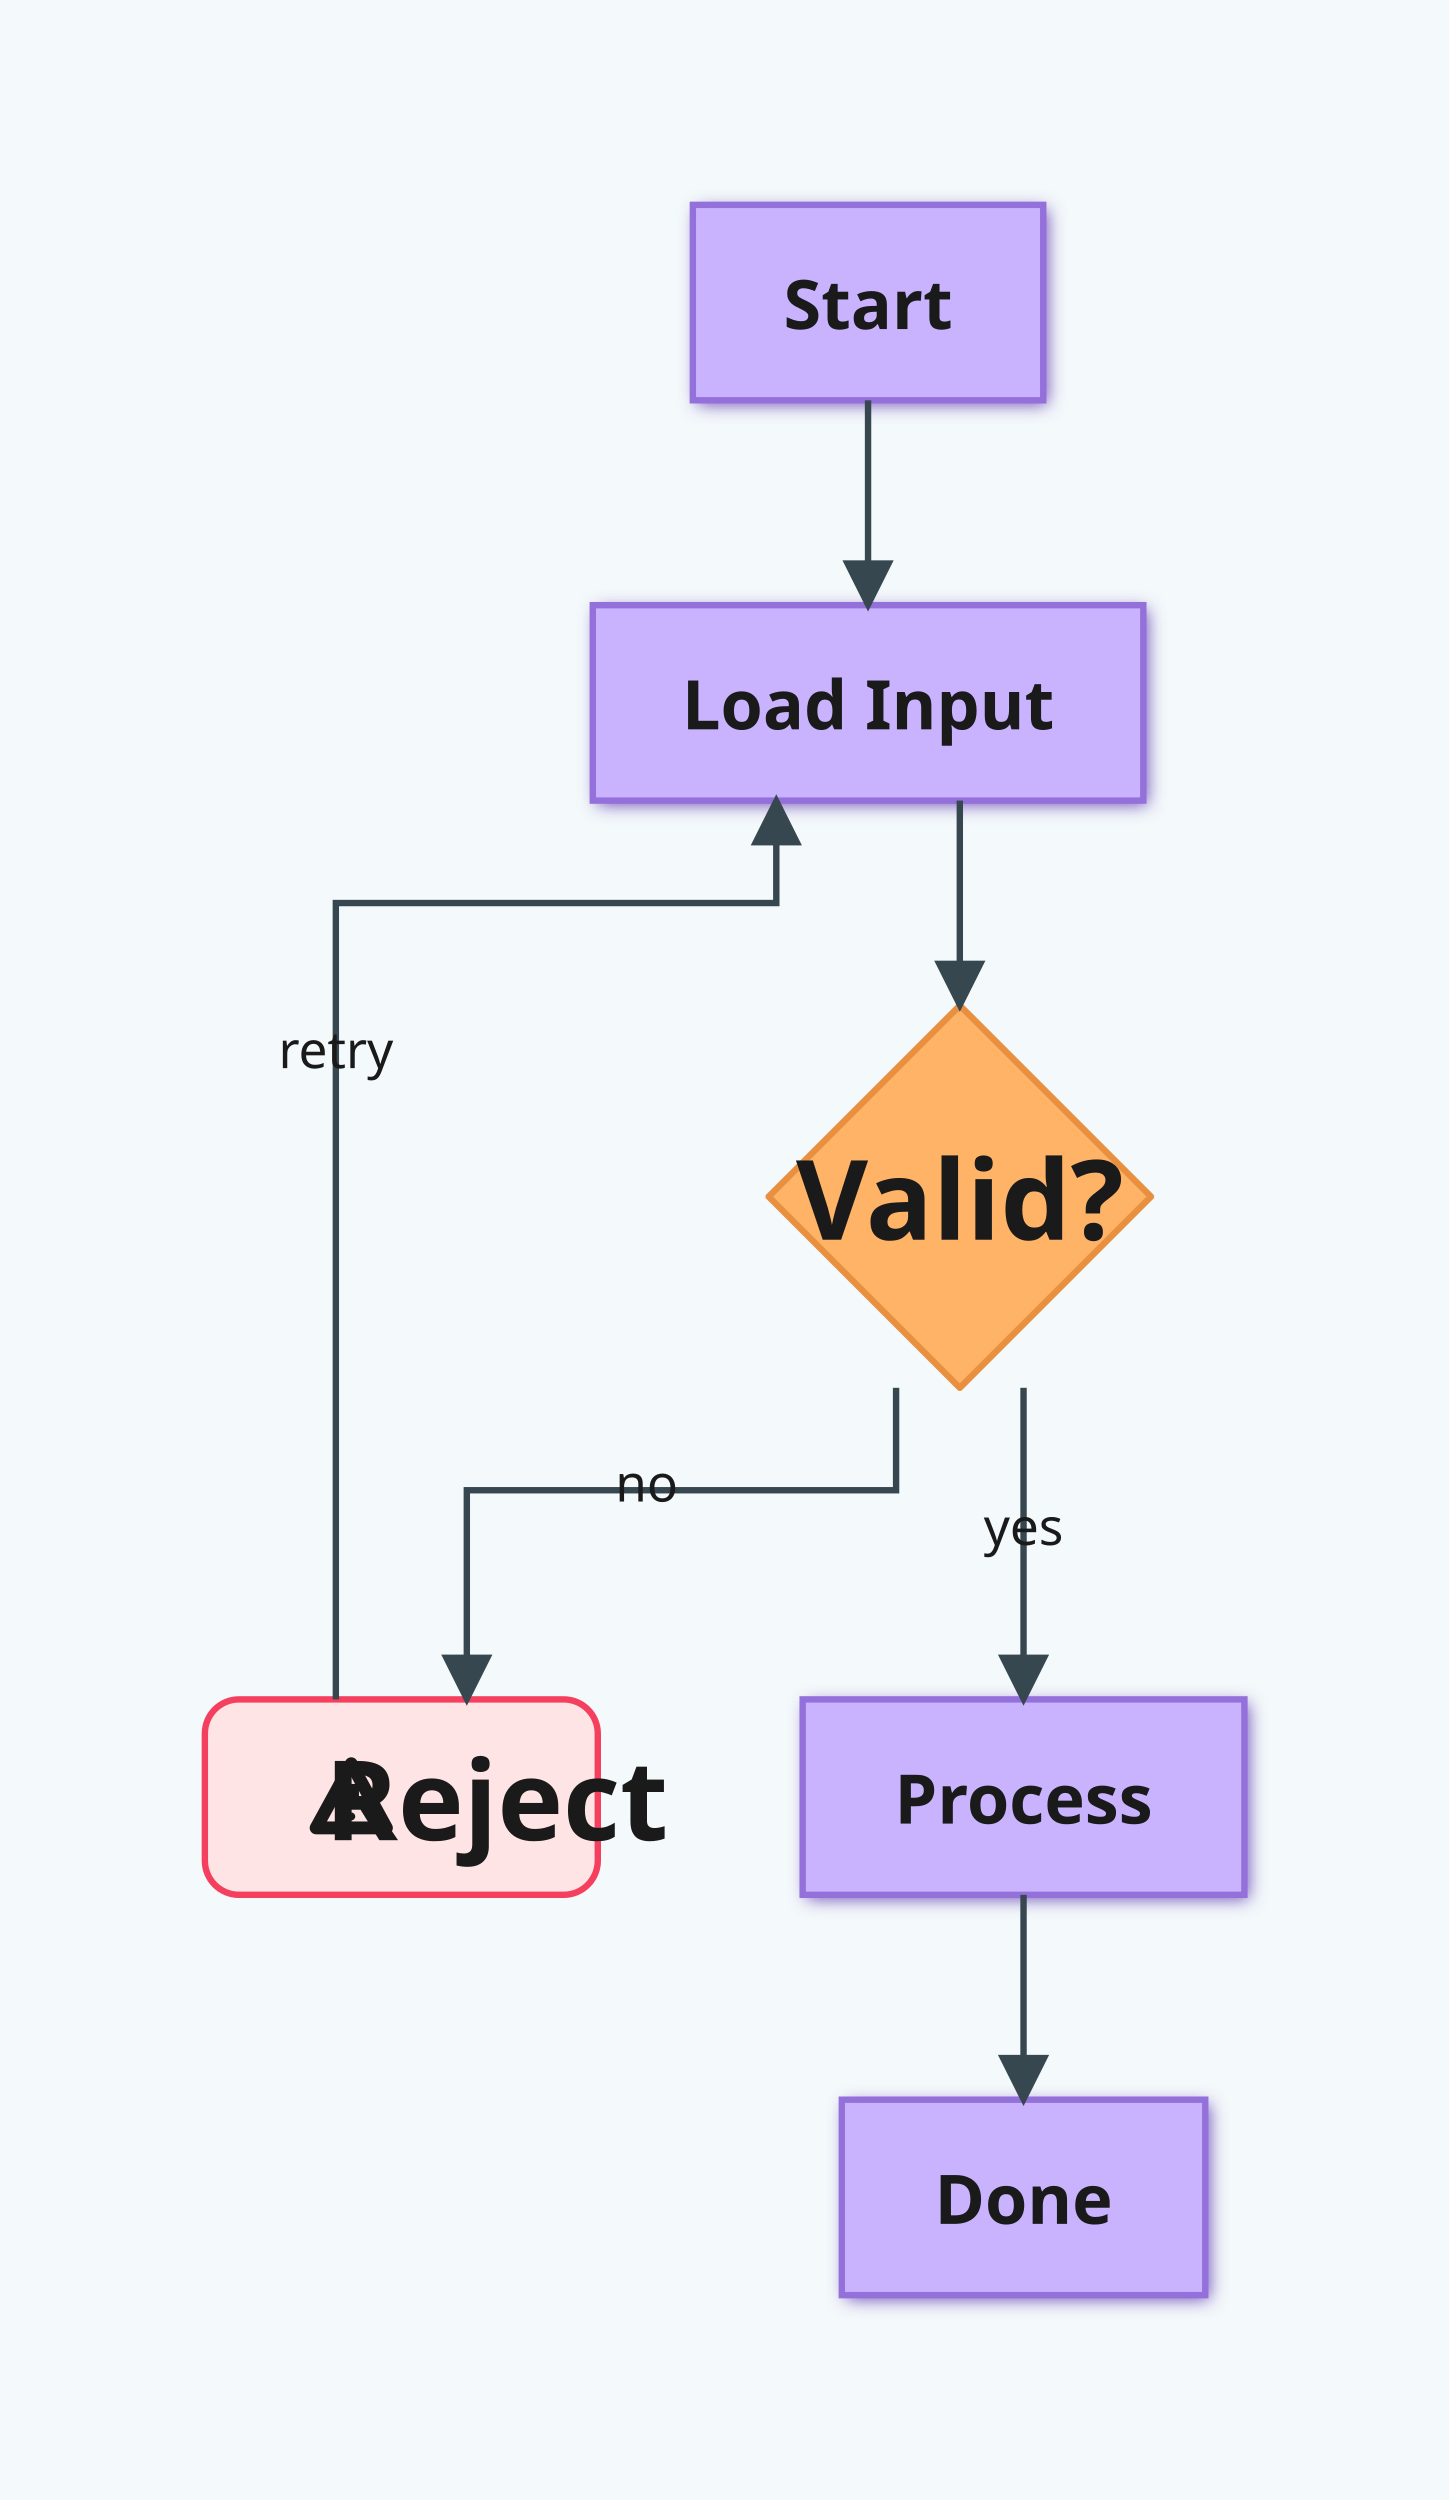
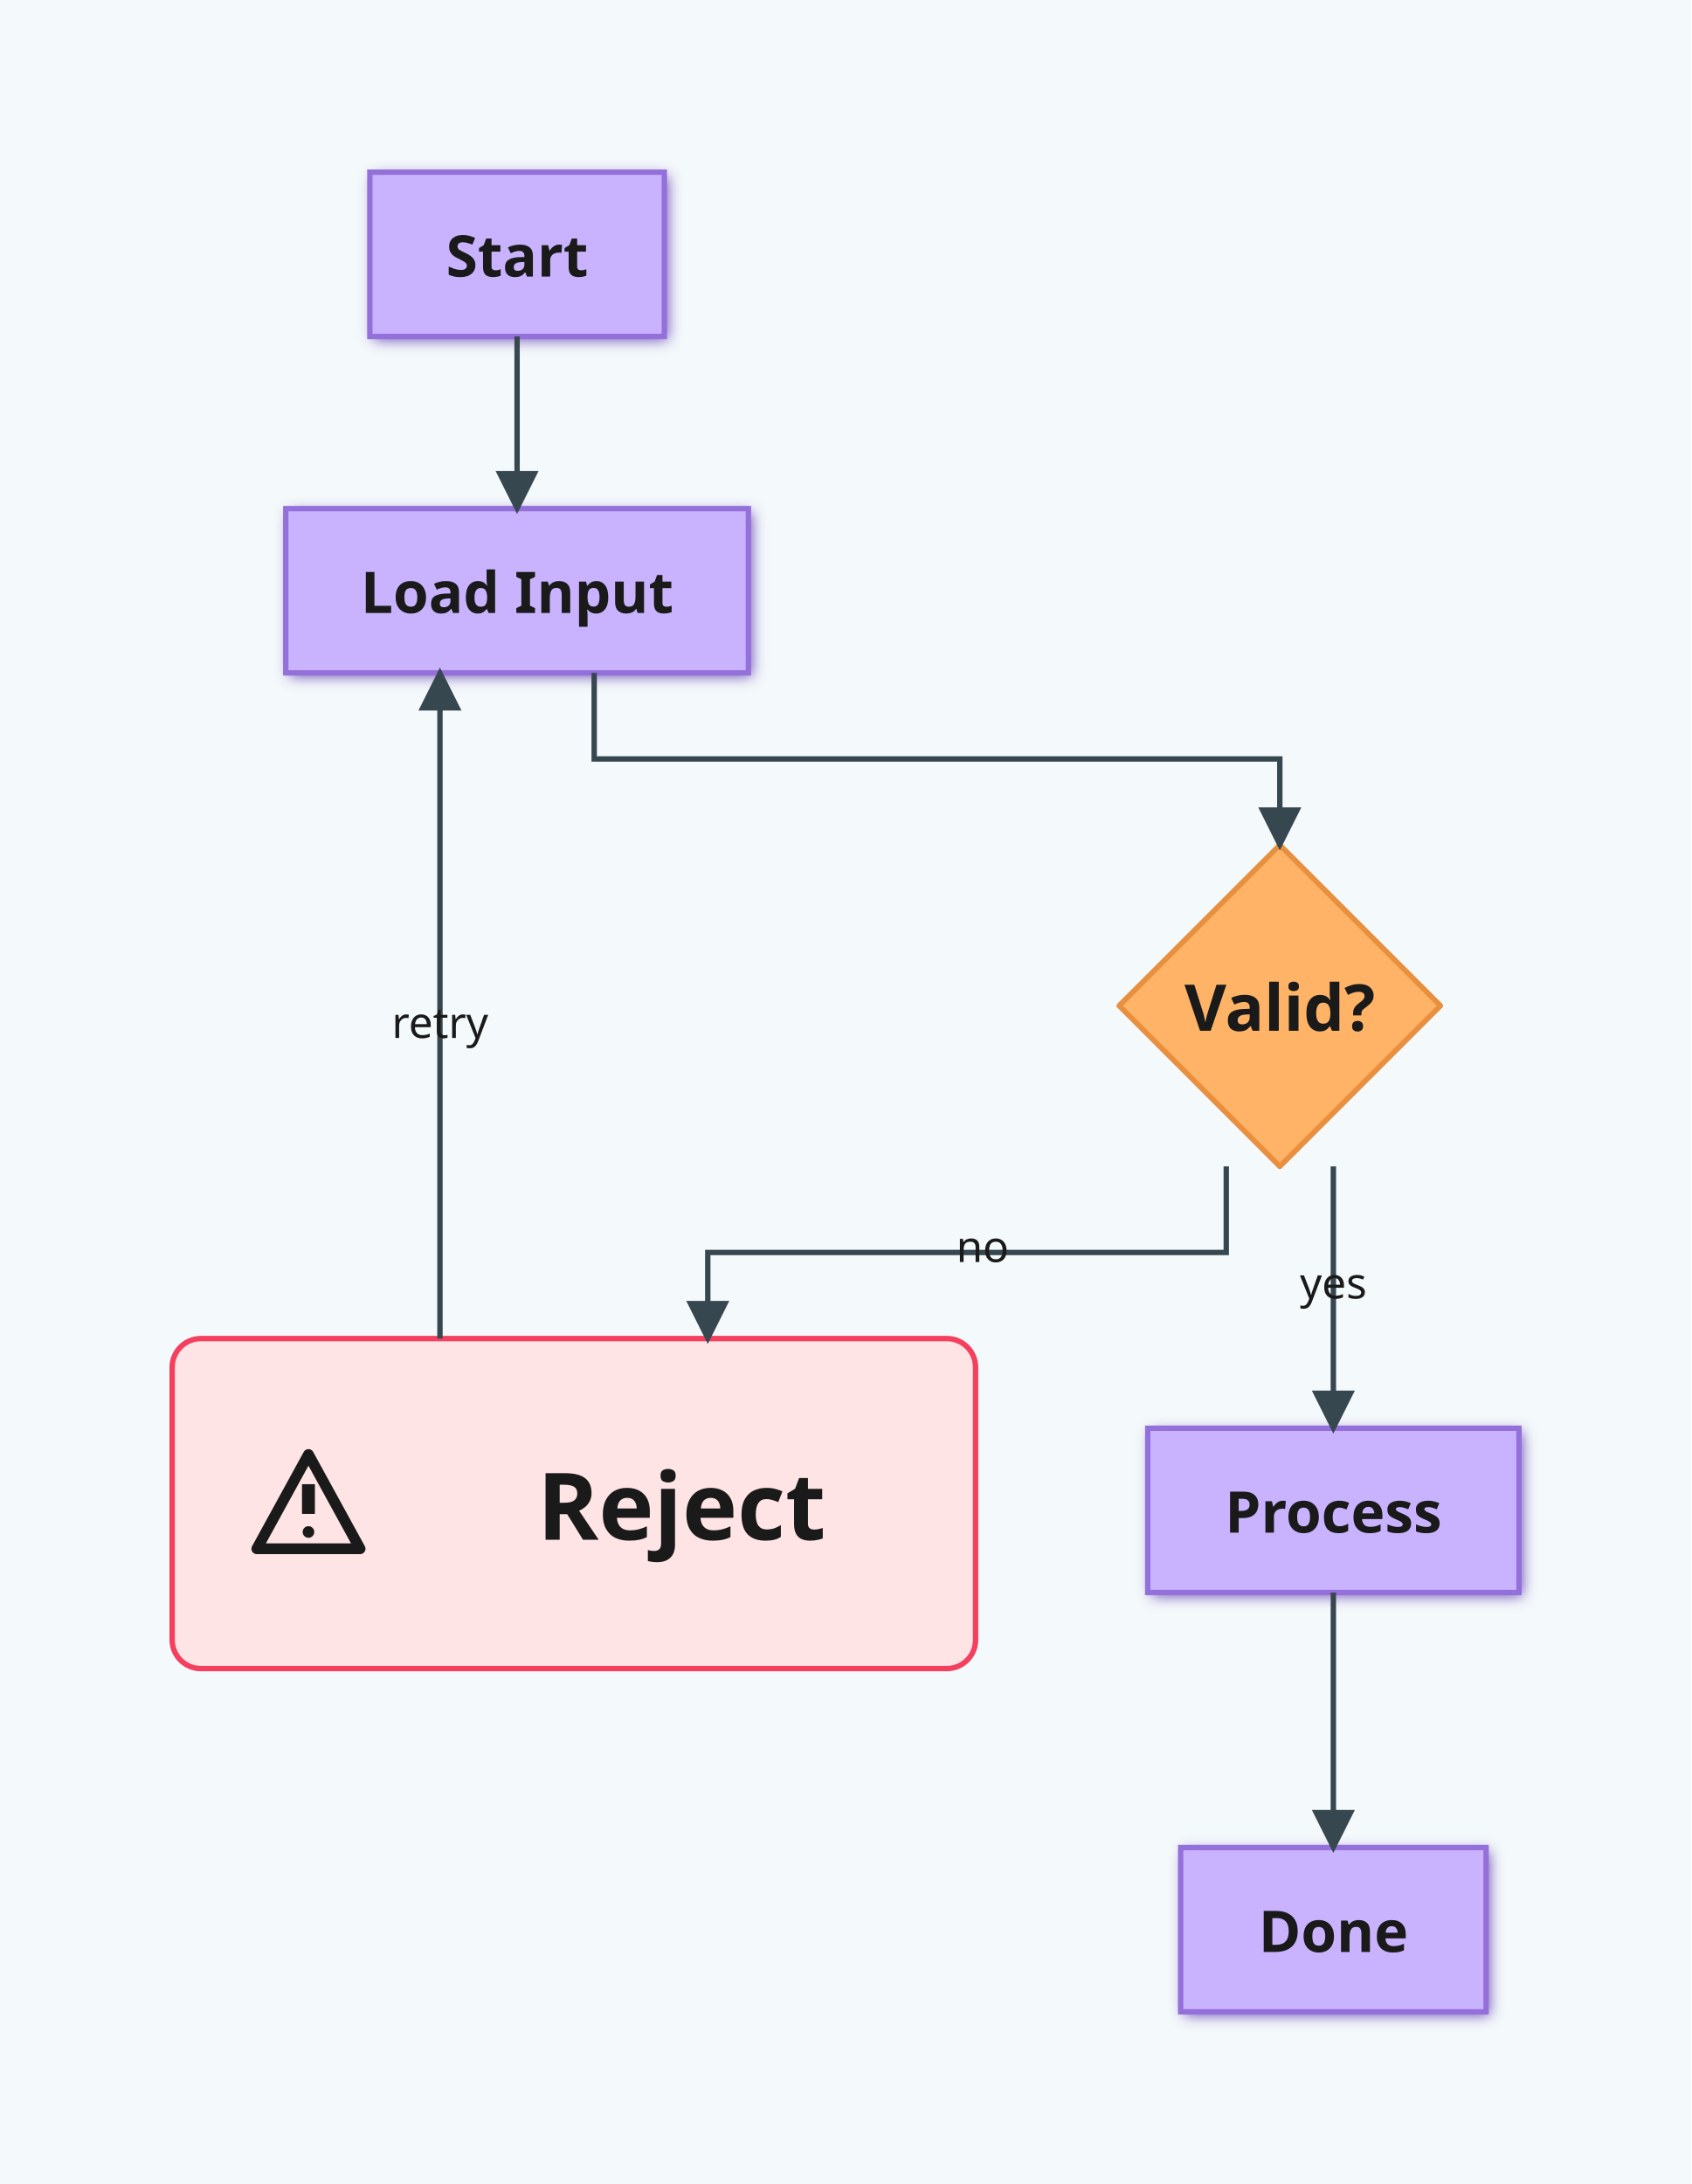
- <svg xmlns="http://www.w3.org/2000/svg" viewBox="0 0 169.784 292.878">
+ <svg xmlns="http://www.w3.org/2000/svg" viewBox="0 0 235.752 304.43">
  <defs>
    <filter id="cora-shadow-blur" x="-50%" y="-50%" width="200%" height="200%">
      <feGaussianBlur stdDeviation="1" />
    </filter>
    <marker id="cora-marker-arrow" markerWidth="8" markerHeight="8" refX="7" refY="4" orient="auto" markerUnits="strokeWidth">
      <path d="M 0 0 L 8 4 L 0 8 z" fill="#37474F" />
    </marker>
    <marker id="cora-marker-circle" markerWidth="8" markerHeight="8" refX="4" refY="4" orient="auto" markerUnits="strokeWidth">
      <circle cx="4" cy="4" r="3" fill="none" stroke="#37474F" stroke-width="1.5" />
    </marker>
    <marker id="cora-marker-filled-circle" markerWidth="8" markerHeight="8" refX="4" refY="4" orient="auto" markerUnits="strokeWidth">
      <circle cx="4" cy="4" r="3" fill="#37474F" />
    </marker>
  </defs>
-   <rect x="0" y="0" width="169.784" height="292.878" fill="#F4F9FB" />
+   <rect x="0" y="0" width="235.752" height="304.43" fill="#F4F9FB" />
  <g id="groups" />
  <g id="nodes">
    <g>
      <g filter="url(#cora-shadow-blur)">
-         <rect x="81.669" y="24.5" width="41.048" height="22.896" fill="#7050B8" />
+         <rect x="52.059" y="24.5" width="41.048" height="22.896" fill="#7050B8" />
      </g>
-       <rect x="81.169" y="24" width="41.048" height="22.896" fill="#C9B3FF" stroke="#9470DB" stroke-width="0.75" />
-       <text x="101.693" y="38.552" text-anchor="middle" font-family="'Noto Sans', sans-serif" font-size="8" font-weight="600" fill="#1A1A1A">Start</text>
+       <rect x="51.559" y="24" width="41.048" height="22.896" fill="#C9B3FF" stroke="#9470DB" stroke-width="0.75" />
+       <text x="72.083" y="38.552" text-anchor="middle" font-family="'Noto Sans', sans-serif" font-size="8" font-weight="600" fill="#1A1A1A">Start</text>
    </g>
    <g>
      <g filter="url(#cora-shadow-blur)">
-         <rect x="69.945" y="71.396" width="64.496" height="22.896" fill="#7050B8" />
+         <rect x="40.335" y="71.396" width="64.496" height="22.896" fill="#7050B8" />
      </g>
-       <rect x="69.445" y="70.896" width="64.496" height="22.896" fill="#C9B3FF" stroke="#9470DB" stroke-width="0.75" />
-       <text x="101.693" y="85.448" text-anchor="middle" font-family="'Noto Sans', sans-serif" font-size="8" font-weight="600" fill="#1A1A1A">Load Input</text>
+       <rect x="39.835" y="70.896" width="64.496" height="22.896" fill="#C9B3FF" stroke="#9470DB" stroke-width="0.75" />
+       <text x="72.083" y="85.448" text-anchor="middle" font-family="'Noto Sans', sans-serif" font-size="8" font-weight="600" fill="#1A1A1A">Load Input</text>
    </g>
    <g>
-       <polygon points="112.443,117.792 134.839,140.188 112.443,162.584 90.047,140.188" fill="#FFB366" stroke="#E89040" stroke-width="0.75" stroke-linejoin="round" />
-       <text x="112.443" y="145.232" text-anchor="middle" font-family="'Noto Sans', sans-serif" font-size="13" font-weight="600" fill="#1A1A1A">Valid?</text>
+       <polygon points="178.411,117.792 200.807,140.188 178.411,162.584 156.015,140.188" fill="#FFB366" stroke="#E89040" stroke-width="0.75" stroke-linejoin="round" />
+       <text x="178.411" y="143.68" text-anchor="middle" font-family="'Noto Sans', sans-serif" font-size="9" font-weight="600" fill="#1A1A1A" textLength="12.667" lengthAdjust="spacingAndGlyphs">Valid?</text>
    </g>
    <g>
      <g filter="url(#cora-shadow-blur)">
-         <rect x="94.532" y="199.586" width="51.752" height="22.896" fill="#7050B8" />
+         <rect x="160.5" y="199.586" width="51.752" height="22.896" fill="#7050B8" />
      </g>
-       <rect x="94.032" y="199.086" width="51.752" height="22.896" fill="#C9B3FF" stroke="#9470DB" stroke-width="0.75" />
-       <text x="119.908" y="213.638" text-anchor="middle" font-family="'Noto Sans', sans-serif" font-size="8" font-weight="600" fill="#1A1A1A">Process</text>
+       <rect x="160" y="199.086" width="51.752" height="22.896" fill="#C9B3FF" stroke="#9470DB" stroke-width="0.75" />
+       <text x="185.876" y="213.638" text-anchor="middle" font-family="'Noto Sans', sans-serif" font-size="8" font-weight="600" fill="#1A1A1A">Process</text>
    </g>
    <g>
-       <rect x="24" y="199.086" width="46.032" height="22.896" rx="4" ry="4" fill="#FFE4E6" stroke="#F43F5E" stroke-width="0.75" />
-       <g transform="translate(36 205.3825)" role="img" aria-label="warning">
-         <path d="M 5.152 1.236 L 9.273 8.758 H 1.03 Z" fill="none" stroke="#1A1A1A" stroke-linejoin="round" stroke-width="1.5" />
-         <path d="M 5.152 3.606 V 5.976" stroke="#1A1A1A" stroke-width="1.8" />
-         <circle cx="5.152" cy="7.418" r="0.464" fill="#1A1A1A" />
+       <rect x="24" y="186.584" width="112" height="46" rx="4" ry="4" fill="#FFE4E6" stroke="#F43F5E" stroke-width="0.75" />
+       <g transform="translate(34 200.584)" role="img" aria-label="warning">
+         <path d="M 9 2.16 L 16.2 15.3 H 1.8 Z" fill="none" stroke="#1A1A1A" stroke-linejoin="round" stroke-width="1.5" />
+         <path d="M 9 6.3 V 10.44" stroke="#1A1A1A" stroke-width="1.8" />
+         <circle cx="9" cy="12.96" r="0.81" fill="#1A1A1A" />
      </g>
-       <text x="58.168" y="215.578" text-anchor="middle" font-family="'Noto Sans', sans-serif" font-size="13" font-weight="600" fill="#1A1A1A">Reject</text>
+       <text x="95" y="214.628" text-anchor="middle" font-family="'Noto Sans', sans-serif" font-size="13" font-weight="600" fill="#1A1A1A">Reject</text>
    </g>
    <g>
      <g filter="url(#cora-shadow-blur)">
-         <rect x="99.12" y="246.482" width="42.576" height="22.896" fill="#7050B8" />
+         <rect x="165.088" y="258.034" width="42.576" height="22.896" fill="#7050B8" />
      </g>
-       <rect x="98.62" y="245.982" width="42.576" height="22.896" fill="#C9B3FF" stroke="#9470DB" stroke-width="0.75" />
-       <text x="119.908" y="260.534" text-anchor="middle" font-family="'Noto Sans', sans-serif" font-size="8" font-weight="600" fill="#1A1A1A">Done</text>
+       <rect x="164.588" y="257.534" width="42.576" height="22.896" fill="#C9B3FF" stroke="#9470DB" stroke-width="0.75" />
+       <text x="185.876" y="272.086" text-anchor="middle" font-family="'Noto Sans', sans-serif" font-size="8" font-weight="600" fill="#1A1A1A">Done</text>
    </g>
  </g>
  <g id="edges">
-     <path d="M 101.693 46.896 L 101.693 70.896" fill="none" stroke="#37474F" stroke-width="0.75" marker-end="url(#cora-marker-arrow)" />
-     <path d="M 112.443 93.792 L 112.443 117.792" fill="none" stroke="#37474F" stroke-width="0.75" marker-end="url(#cora-marker-arrow)" />
-     <path d="M 119.908 162.584 L 119.908 199.086" fill="none" stroke="#37474F" stroke-width="0.75" marker-end="url(#cora-marker-arrow)" />
-     <path d="M 104.977 162.584 L 104.977 174.584 L 54.688 174.584 L 54.688 199.086" fill="none" stroke="#37474F" stroke-width="0.75" marker-end="url(#cora-marker-arrow)" />
-     <path d="M 119.908 221.982 L 119.908 245.982" fill="none" stroke="#37474F" stroke-width="0.75" marker-end="url(#cora-marker-arrow)" />
-     <path d="M 39.344 199.086 L 39.344 105.792 L 90.944 105.792 L 90.944 93.792" fill="none" stroke="#37474F" stroke-width="0.75" marker-end="url(#cora-marker-arrow)" />
+     <path d="M 72.083 46.896 L 72.083 70.896" fill="none" stroke="#37474F" stroke-width="0.75" marker-end="url(#cora-marker-arrow)" />
+     <path d="M 82.832 93.792 L 82.832 105.792 L 178.411 105.792 L 178.411 117.792" fill="none" stroke="#37474F" stroke-width="0.75" marker-end="url(#cora-marker-arrow)" />
+     <path d="M 185.876 162.584 L 185.876 199.086" fill="none" stroke="#37474F" stroke-width="0.75" marker-end="url(#cora-marker-arrow)" />
+     <path d="M 170.945 162.584 L 170.945 174.584 L 98.667 174.584 L 98.667 186.584" fill="none" stroke="#37474F" stroke-width="0.75" marker-end="url(#cora-marker-arrow)" />
+     <path d="M 185.876 221.982 L 185.876 257.534" fill="none" stroke="#37474F" stroke-width="0.75" marker-end="url(#cora-marker-arrow)" />
+     <path d="M 61.333 186.584 L 61.333 93.792" fill="none" stroke="#37474F" stroke-width="0.75" marker-end="url(#cora-marker-arrow)" />
  </g>
  <g id="edge-labels">
-     <text x="119.908" y="180.998" text-anchor="middle" font-family="'Noto Sans', sans-serif" font-size="6" font-weight="400" fill="#1A1A1A">yes</text>
-     <text x="75.747" y="175.912" text-anchor="middle" font-family="'Noto Sans', sans-serif" font-size="6" font-weight="400" fill="#1A1A1A">no</text>
-     <text x="39.344" y="125.132" text-anchor="middle" font-family="'Noto Sans', sans-serif" font-size="6" font-weight="400" fill="#1A1A1A">retry</text>
+     <text x="185.876" y="180.998" text-anchor="middle" font-family="'Noto Sans', sans-serif" font-size="6" font-weight="400" fill="#1A1A1A">yes</text>
+     <text x="136.971" y="175.912" text-anchor="middle" font-family="'Noto Sans', sans-serif" font-size="6" font-weight="400" fill="#1A1A1A">no</text>
+     <text x="61.333" y="144.681" text-anchor="middle" font-family="'Noto Sans', sans-serif" font-size="6" font-weight="400" fill="#1A1A1A">retry</text>
  </g>
</svg>
